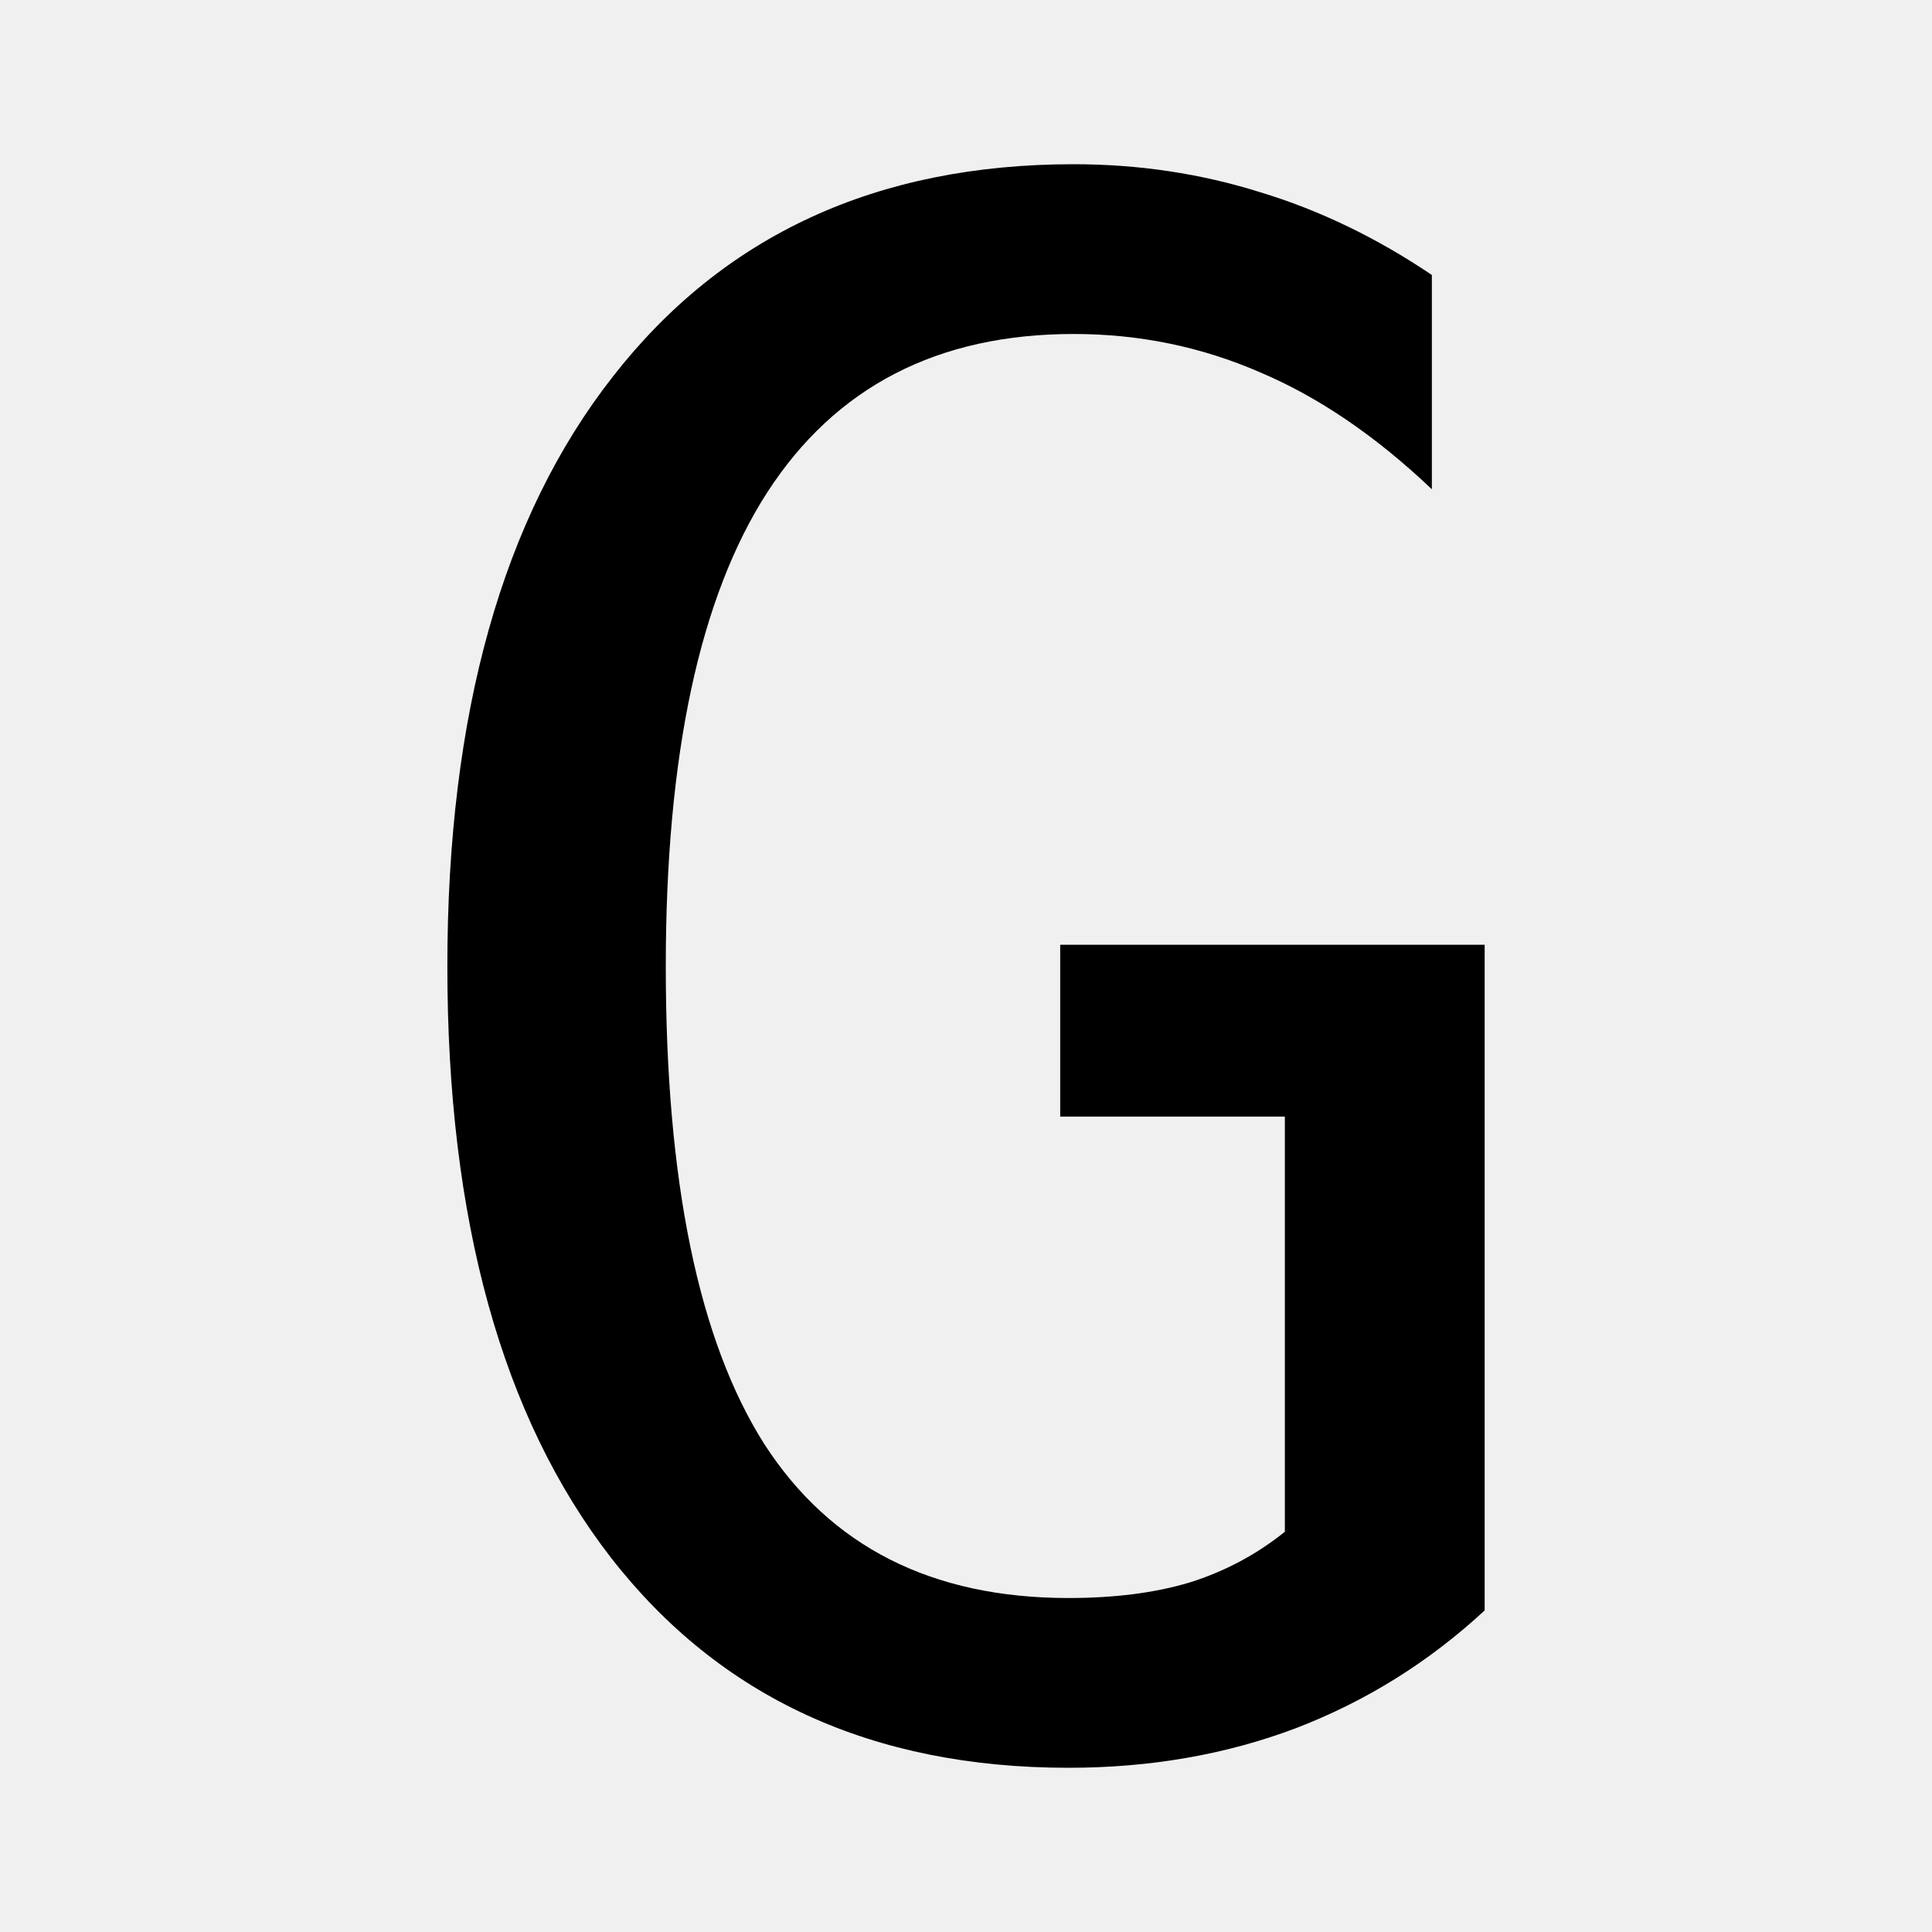
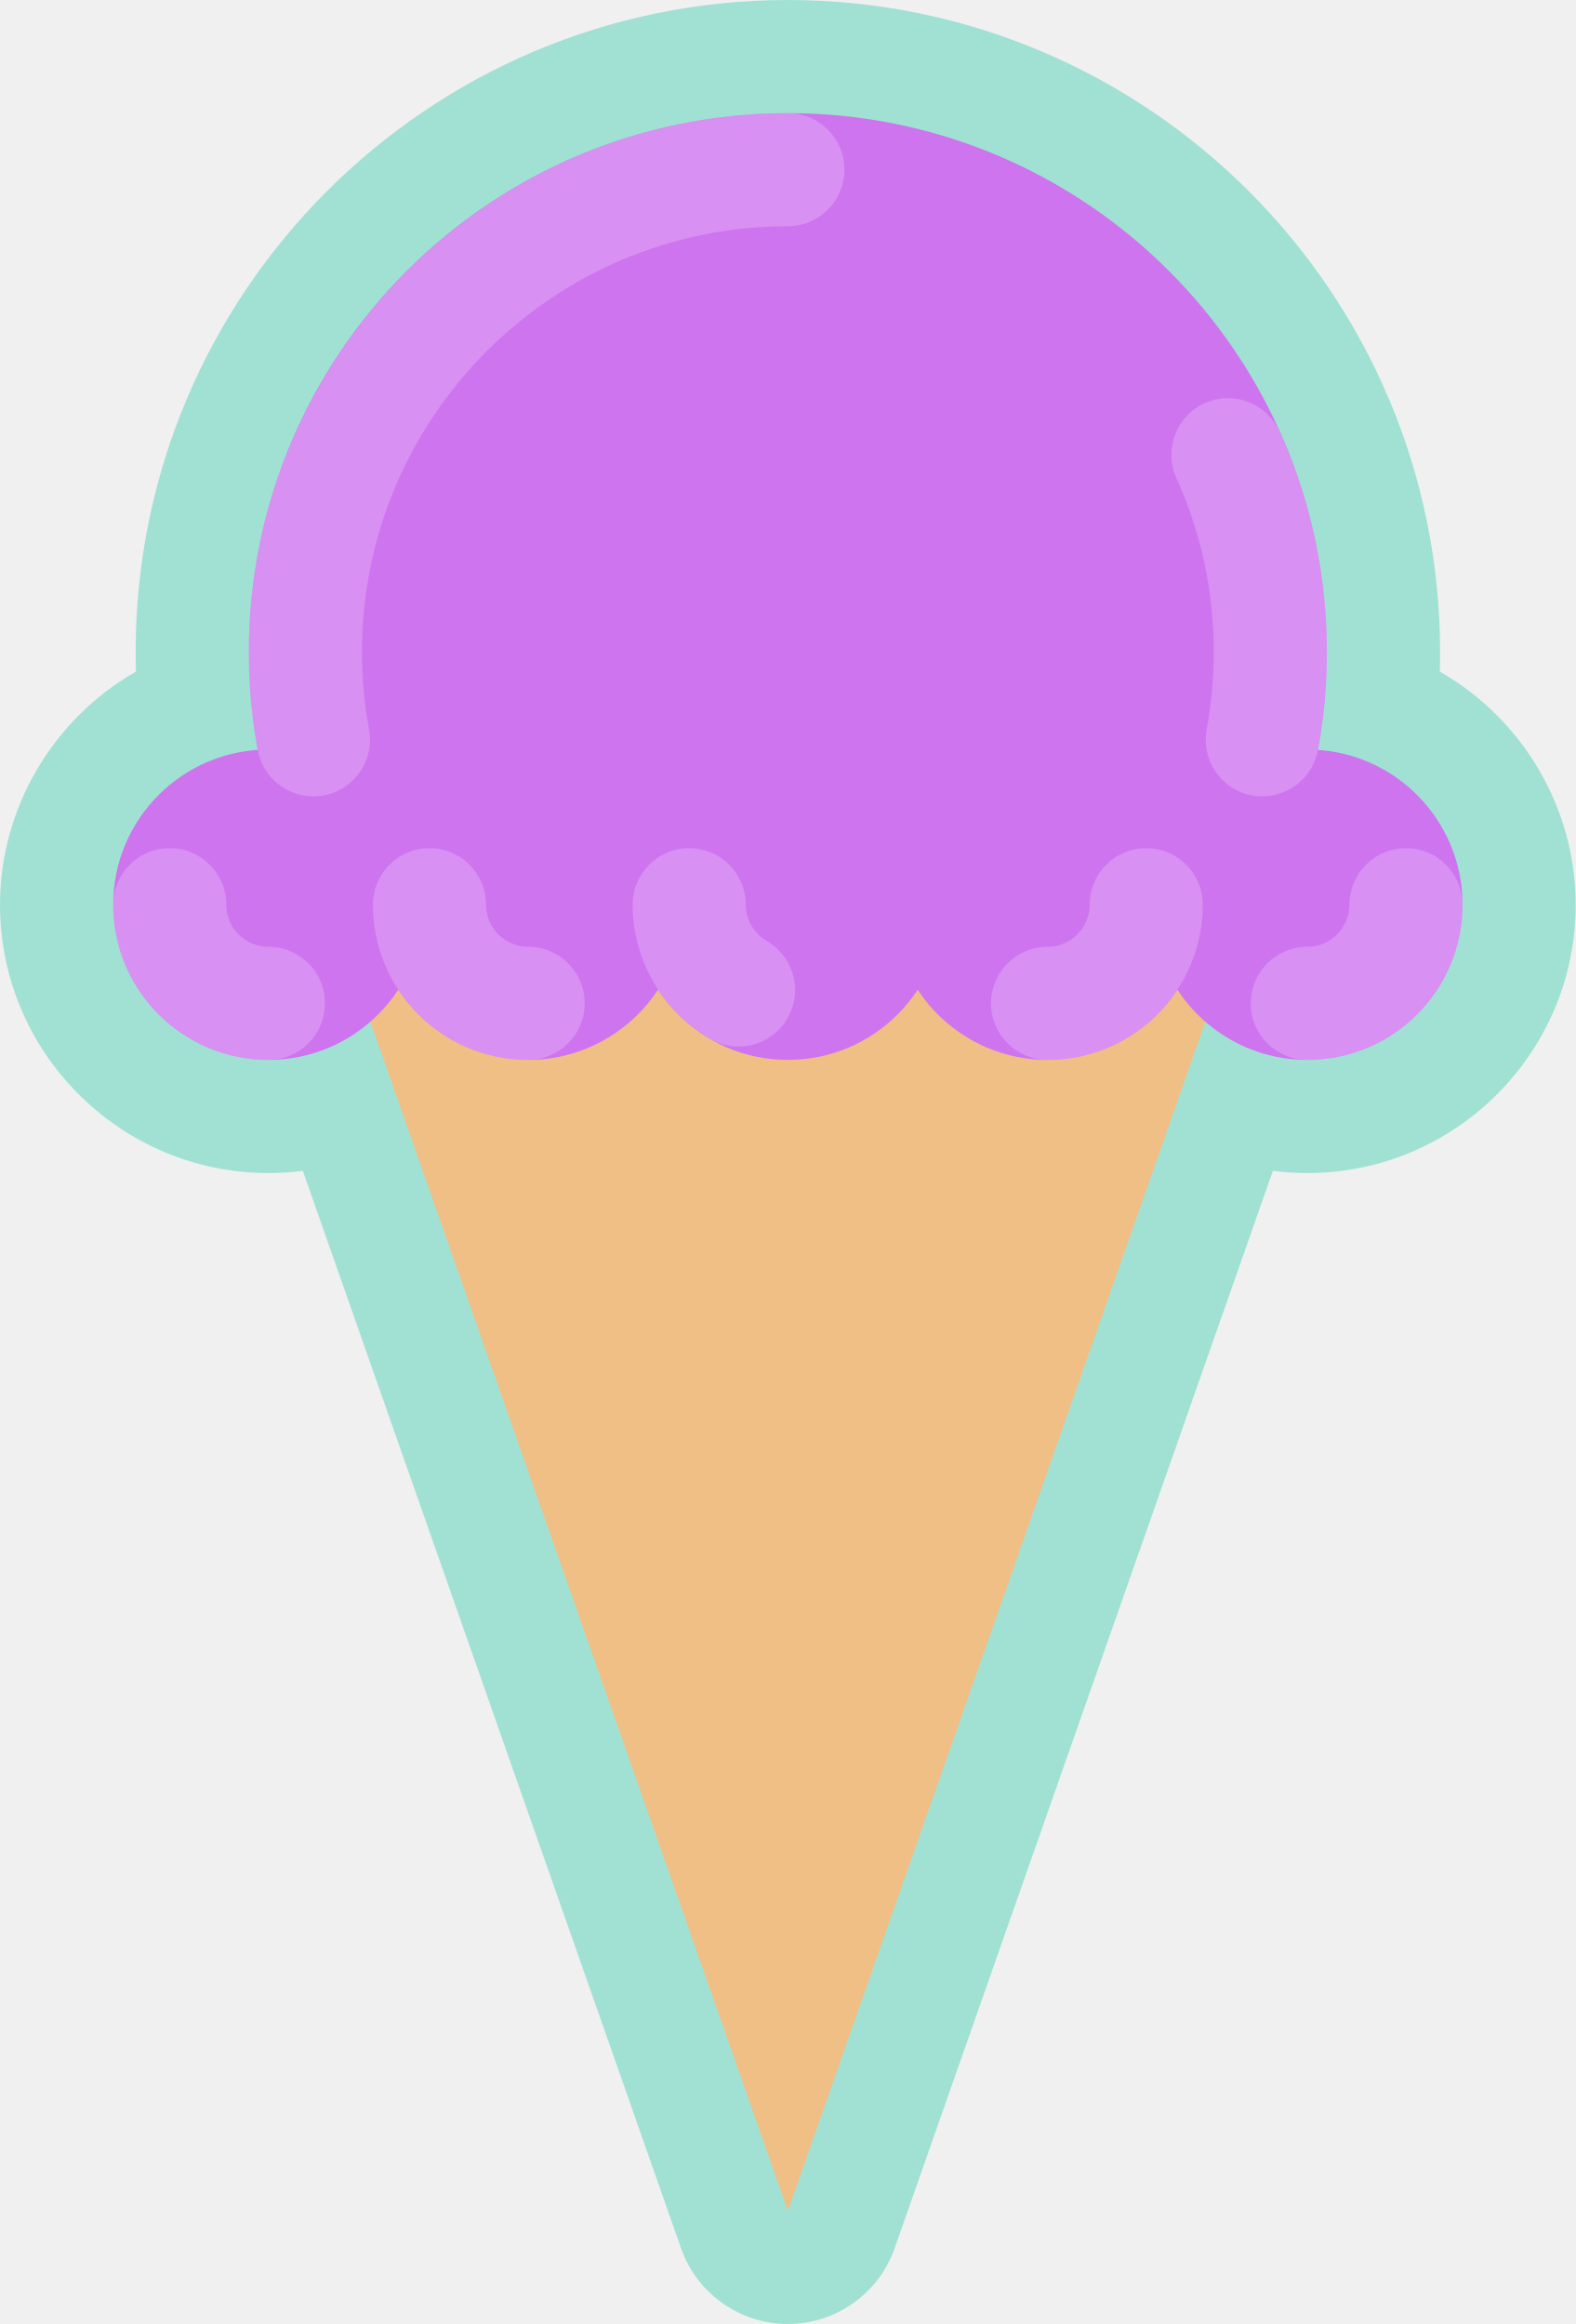
- <svg xmlns="http://www.w3.org/2000/svg" width="100" height="100">
-   <path d="M76.845 83.356q-4.34 4.018-9.805 6.108Q61.628 91.5 55.305 91.5q-15.218 0-23.684-10.877-8.466-10.931-8.466-30.596 0-19.612 8.573-30.543Q40.301 8.5 55.573 8.5q5.037 0 9.645 1.446 4.608 1.394 8.895 4.287v11.092q-4.34-4.126-8.895-6.055-4.555-1.983-9.645-1.983-10.556 0-15.861 8.199-5.251 8.144-5.251 24.54 0 16.665 5.09 24.703 5.144 7.984 15.754 7.984 3.59 0 6.269-.804 2.733-.857 4.93-2.626V57.796H54.876v-8.894h21.97v34.454z" font-weight="400" font-size="109.739" font-family="monospace" letter-spacing="0" word-spacing="0" />
+ <svg xmlns="http://www.w3.org/2000/svg" viewBox="0 0 174.06 256.772" height="273.891" width="185.664">
+   <path d="M87.029 256.773c-5.3 0-10.039-3.36-11.795-8.363L33.449 129.361a29.406 29.406 0 0 1-3.8.245C13.3 129.606 0 116.306 0 99.957c0-10.7 5.876-20.538 15.016-25.755a69.39 69.39 0 0 1-.033-2.16C14.983 32.32 47.303 0 87.03 0c39.726 0 72.048 32.319 72.048 72.042 0 .718-.012 1.438-.034 2.16 9.14 5.217 15.016 15.054 15.016 25.755 0 16.35-13.301 29.65-29.649 29.65-1.275 0-2.545-.082-3.802-.246l-41.785 119.05a12.517 12.517 0 0 1-11.795 8.361" fill="#a1e1d3" />
+   <path d="M87.029 244.273l55.48-158.068H31.549l55.48 158.068 55.48-158.068H31.549l55.48 158.068z" fill="#f0bf85" />
+   <path d="M46.798 99.958c0 9.472-7.68 17.149-17.15 17.149-9.47 0-17.147-7.677-17.147-17.15 0-9.47 7.677-17.145 17.147-17.145 9.47 0 17.15 7.676 17.15 17.146" fill="#ce74ef" />
+   <path d="M75.488 99.958c0 9.472-7.679 17.149-17.149 17.149-9.472 0-17.147-7.677-17.147-17.15 0-9.47 7.675-17.145 17.147-17.145 9.47 0 17.15 7.676 17.15 17.146" fill="#ce74ef" />
+   <path d="M104.179 99.958c0 9.472-7.68 17.149-17.15 17.149-9.47 0-17.147-7.677-17.147-17.15 0-9.47 7.678-17.145 17.147-17.145 9.47 0 17.15 7.676 17.15 17.146" fill="#ce74ef" />
+   <path d="M132.87 99.958c0 9.472-7.68 17.149-17.15 17.149-9.47 0-17.148-7.677-17.148-17.15 0-9.47 7.678-17.145 17.148-17.145 9.47 0 17.15 7.676 17.15 17.146" fill="#ce74ef" />
+   <path d="M127.26 99.958c0 9.472 7.68 17.149 17.152 17.149 9.47 0 17.148-7.677 17.148-17.15 0-9.47-7.678-17.145-17.148-17.145-9.472 0-17.151 7.676-17.151 17.146" fill="#ce74ef" />
+   <path d="M139.627 99.963a59.262 59.262 0 0 0 6.95-27.92c0-32.884-26.663-59.544-59.547-59.544-32.887 0-59.547 26.66-59.547 59.544a59.29 59.29 0 0 0 6.948 27.92h105.196z" fill="#ce74ef" />
+   <path d="M34.614 87.989a6.251 6.251 0 0 1-6.138-5.119 59.883 59.883 0 0 1-.993-10.827c0-32.833 26.712-59.544 59.548-59.544a6.25 6.25 0 0 1 0 12.5c-25.943 0-47.048 21.104-47.048 47.044 0 2.853.264 5.735.785 8.562a6.251 6.251 0 0 1-6.154 7.384M139.446 87.99a6.25 6.25 0 0 1-6.154-7.383c.521-2.83.785-5.712.785-8.564a46.529 46.529 0 0 0-4.131-19.234 6.253 6.253 0 0 1 3.134-8.265 6.254 6.254 0 0 1 8.266 3.134 58.985 58.985 0 0 1 5.231 24.365c0 3.61-.334 7.253-.992 10.827a6.251 6.251 0 0 1-6.14 5.12M58.34 117.106c-9.455 0-17.149-7.692-17.149-17.148a6.25 6.25 0 0 1 12.5 0 4.653 4.653 0 0 0 4.649 4.648 6.25 6.25 0 1 1 0 12.5M29.65 117.106c-9.455 0-17.15-7.692-17.15-17.148a6.25 6.25 0 0 1 12.5 0 4.653 4.653 0 0 0 4.65 4.648 6.25 6.25 0 1 1 0 12.5M115.72 117.106a6.25 6.25 0 1 1 0-12.5 4.653 4.653 0 0 0 4.649-4.648 6.25 6.25 0 1 1 12.5 0c0 9.456-7.694 17.148-17.149 17.148M144.41 117.106a6.25 6.25 0 1 1 0-12.5 4.653 4.653 0 0 0 4.65-4.648 6.25 6.25 0 1 1 12.5 0c0 9.456-7.695 17.148-17.15 17.148M81.573 115.633a6.226 6.226 0 0 1-3.13-.845c-5.28-3.065-8.562-8.747-8.562-14.83a6.25 6.25 0 1 1 12.5 0c0 1.643.894 3.181 2.336 4.018a6.25 6.25 0 0 1-3.144 11.657" opacity=".2" fill="#fff" />
</svg>
